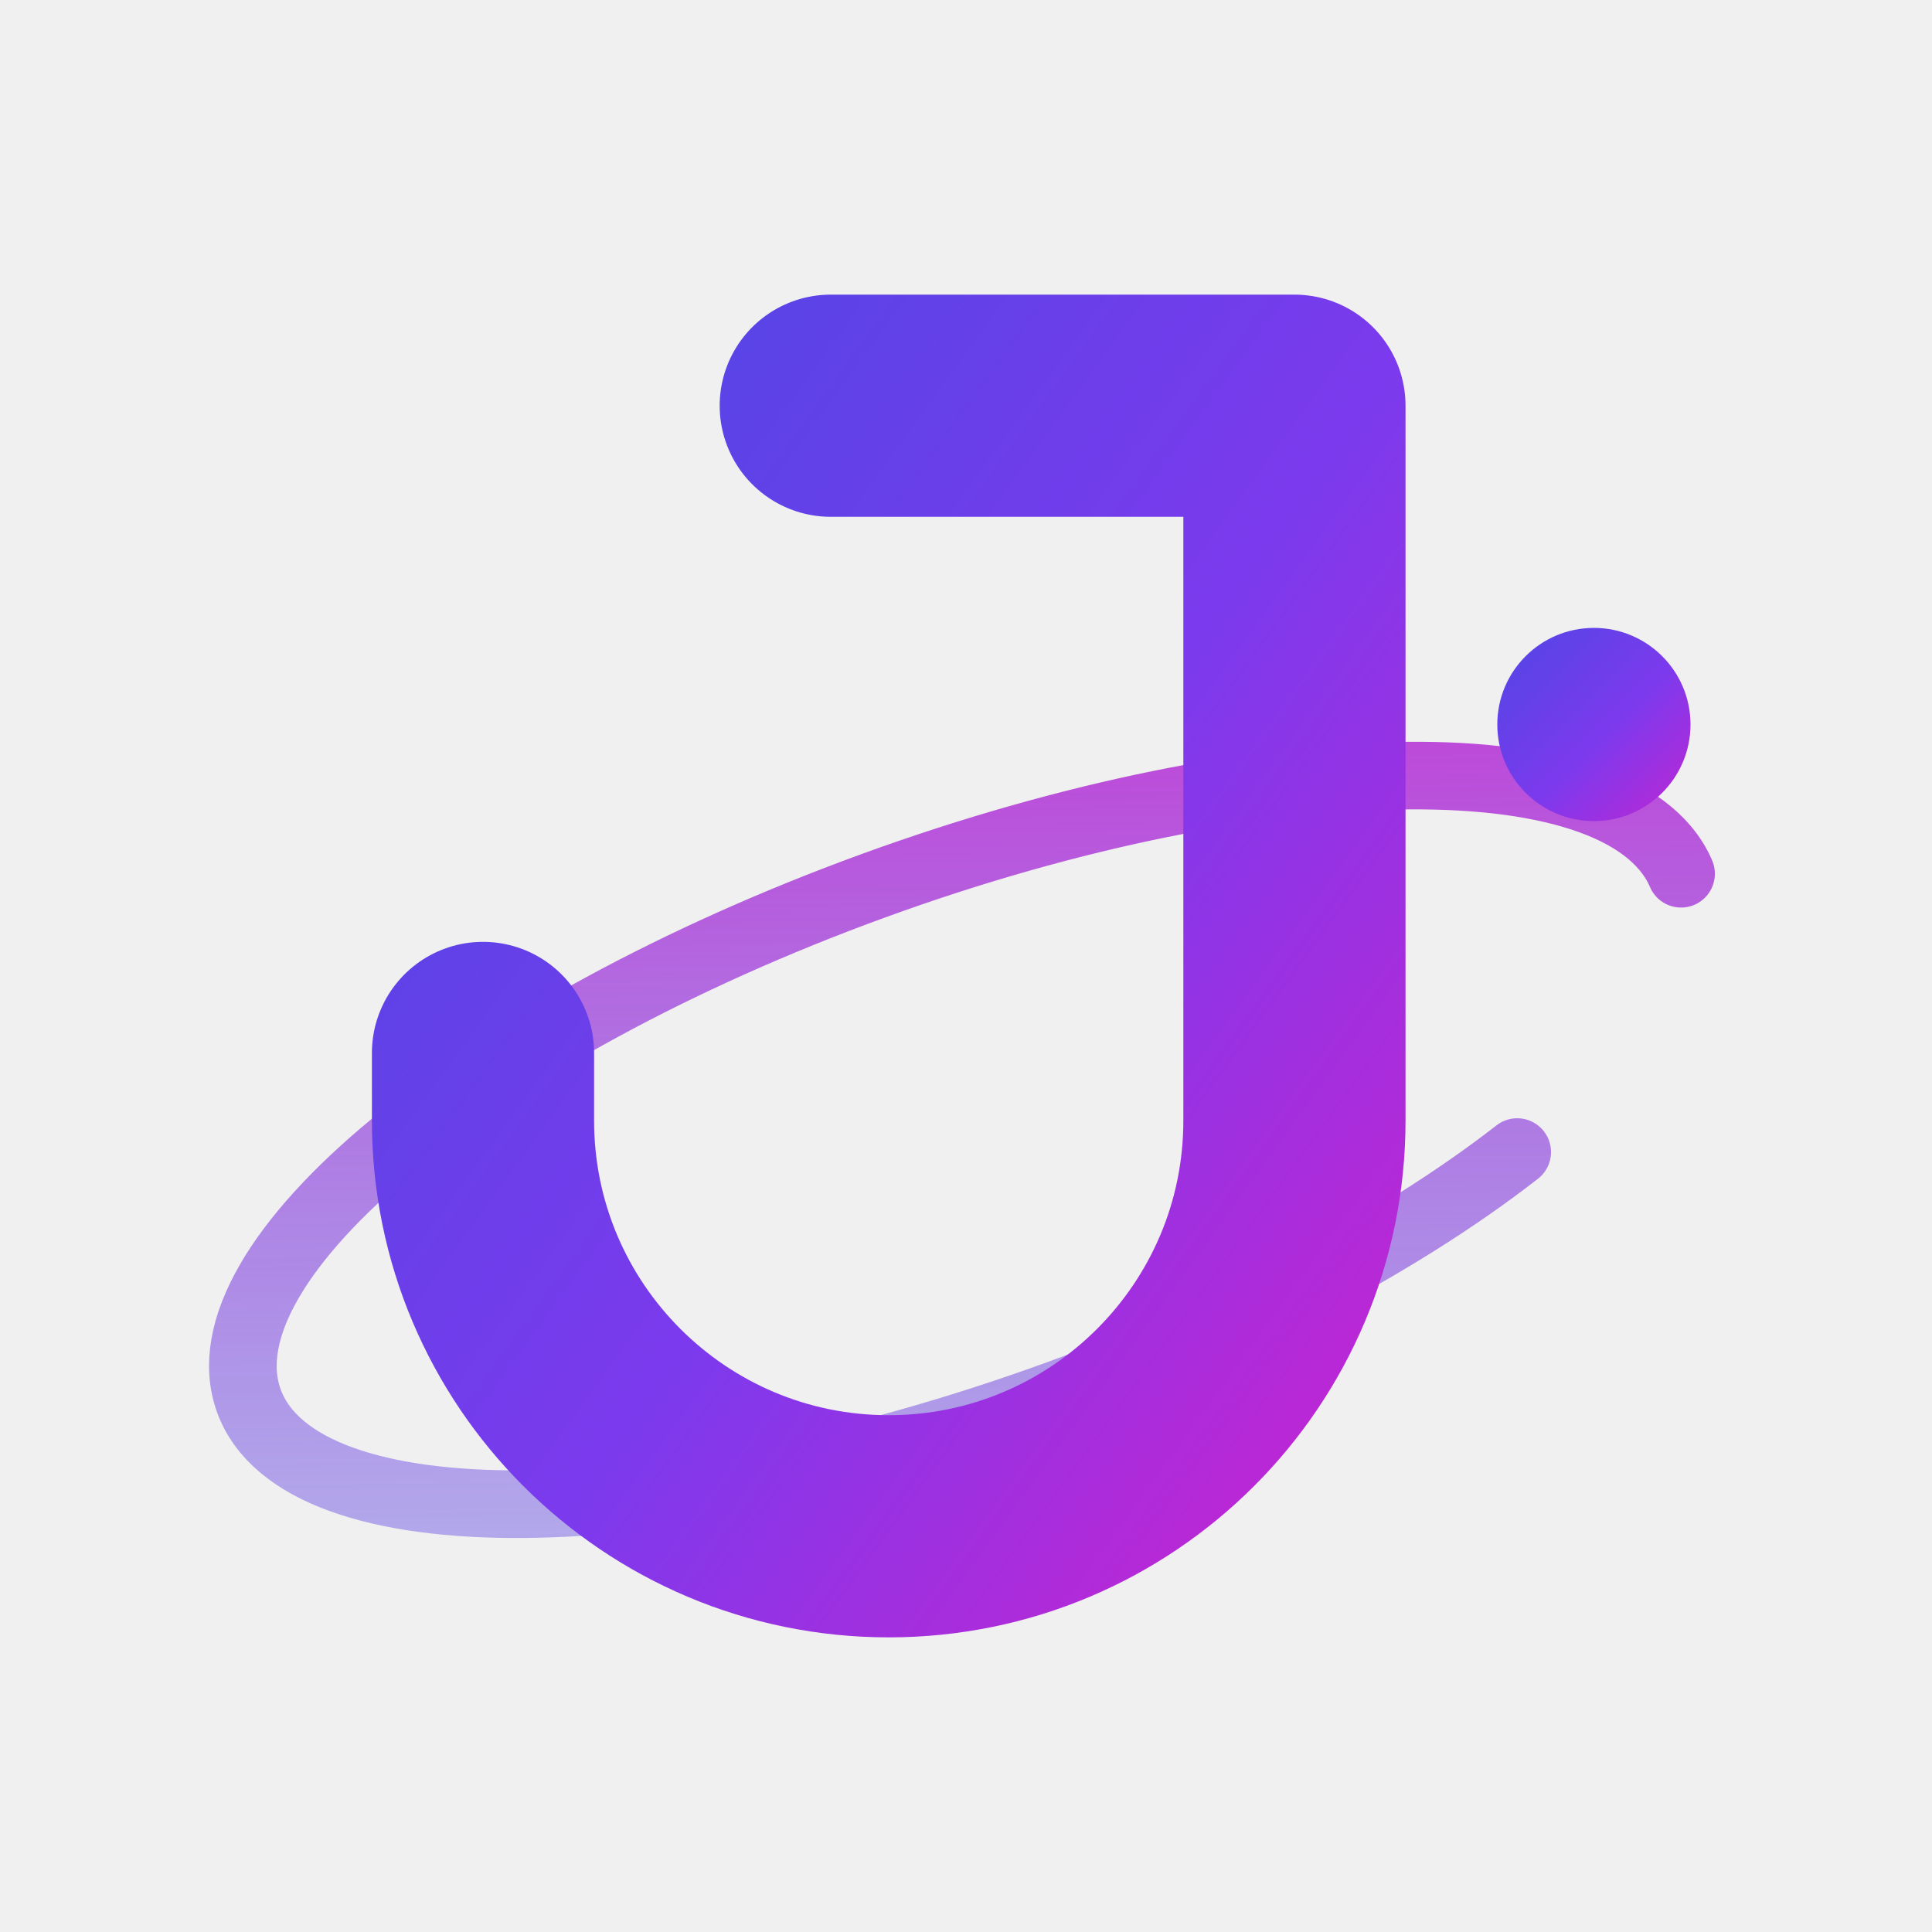
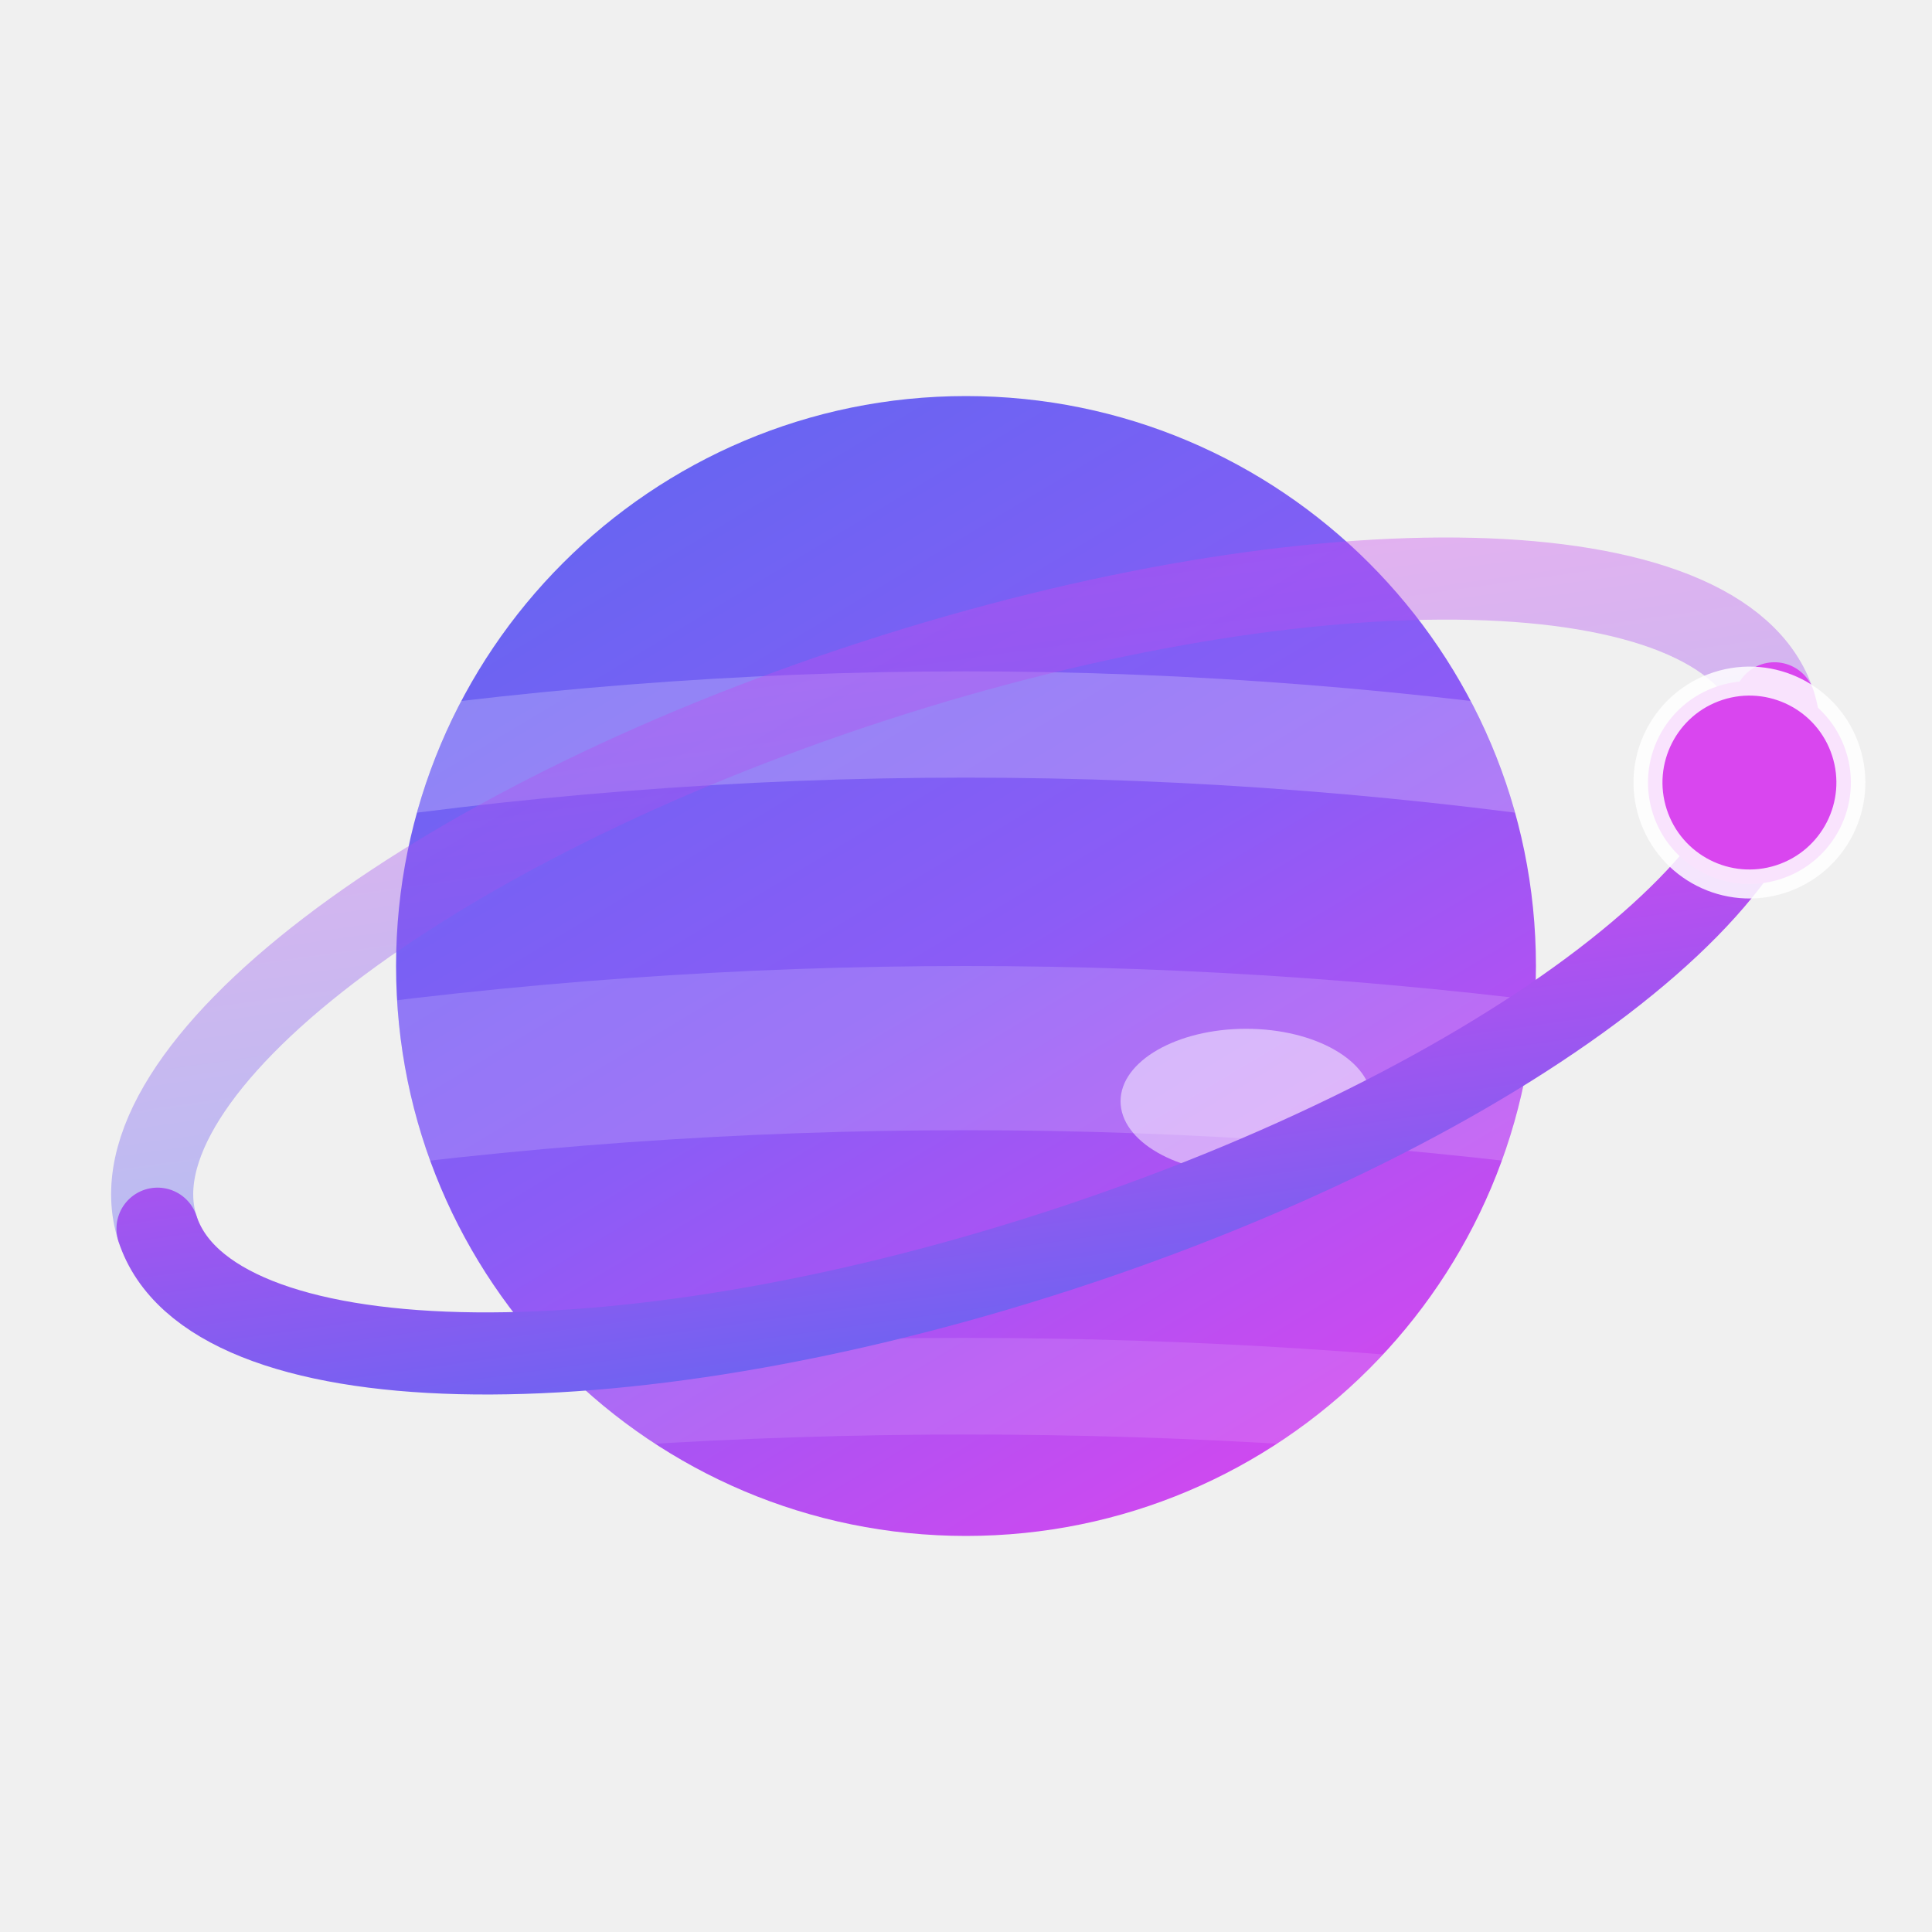
<svg xmlns="http://www.w3.org/2000/svg" viewBox="0 0 400 400" role="img" aria-label="JoveCanvas logo">
  <defs>
-     <linearGradient id="jc-grad" x1="0" y1="0" x2="1" y2="1">
-       <stop offset="0" stop-color="#4f46e5" />
-       <stop offset="0.55" stop-color="#7c3aed" />
-       <stop offset="1" stop-color="#c026d3" />
+     <linearGradient id="jc-planet" x1="0.2" y1="0" x2="0.8" y2="1">
+       <stop offset="0" stop-color="#6366f1" />
+       <stop offset="0.5" stop-color="#8b5cf6" />
+       <stop offset="1" stop-color="#d946ef" />
    </linearGradient>
-     <linearGradient id="jc-orbit" x1="0" y1="1" x2="1" y2="0">
-       <stop offset="0" stop-color="#4f46e5" stop-opacity="0.35" />
-       <stop offset="1" stop-color="#c026d3" stop-opacity="0.9" />
+     <linearGradient id="jc-ring" x1="0" y1="1" x2="1" y2="0">
+       <stop offset="0" stop-color="#6366f1" />
+       <stop offset="1" stop-color="#d946ef" />
    </linearGradient>
+     <clipPath id="jc-planet-clip">
+       <circle cx="200" cy="200" r="118" />
+     </clipPath>
  </defs>
-   <g transform="rotate(-20 200 236)">
-     <ellipse cx="200" cy="236" rx="158" ry="56" fill="none" stroke="url(#jc-orbit)" stroke-width="14" stroke-linecap="round" stroke-dasharray="640 260" stroke-dashoffset="-70" />
+   <circle cx="200" cy="200" r="118" fill="url(#jc-planet)" />
+   <g clip-path="url(#jc-planet-clip)" fill="#ffffff">
+     <path d="M 60 150 Q 200 128 340 150 L 340 172 Q 200 150 60 172 Z" opacity="0.22" />
+     <path d="M 60 210 Q 200 190 340 210 L 340 244 Q 200 224 60 244 Z" opacity="0.16" />
+     <path d="M 60 286 Q 200 268 340 286 L 340 306 Q 200 288 60 306 Z" opacity="0.12" />
+     <ellipse cx="258" cy="228" rx="26" ry="15" opacity="0.5" />
  </g>
-   <path d="M 172 84 H 268 V 232 A 84 84 0 0 1 100 232 V 218" fill="none" stroke="url(#jc-grad)" stroke-width="46" stroke-linecap="round" stroke-linejoin="round" />
-   <circle cx="330" cy="150" r="20" fill="url(#jc-grad)" />
+   <g transform="rotate(-18 200 200)">
+     <path d="M 24 200 A 176 62 0 0 1 376 200" fill="none" stroke="url(#jc-ring)" stroke-width="17" stroke-linecap="round" opacity="0.38" />
+     <path d="M 376 200 A 176 62 0 0 1 24 200" fill="none" stroke="url(#jc-ring)" stroke-width="17" stroke-linecap="round" />
+   </g>
+   <g transform="rotate(-18 200 200)">
+     <circle cx="366" cy="214" r="21" fill="#d946ef" />
+     <circle cx="366" cy="214" r="21" fill="none" stroke="#ffffff" stroke-opacity="0.85" stroke-width="6" />
+   </g>
</svg>
